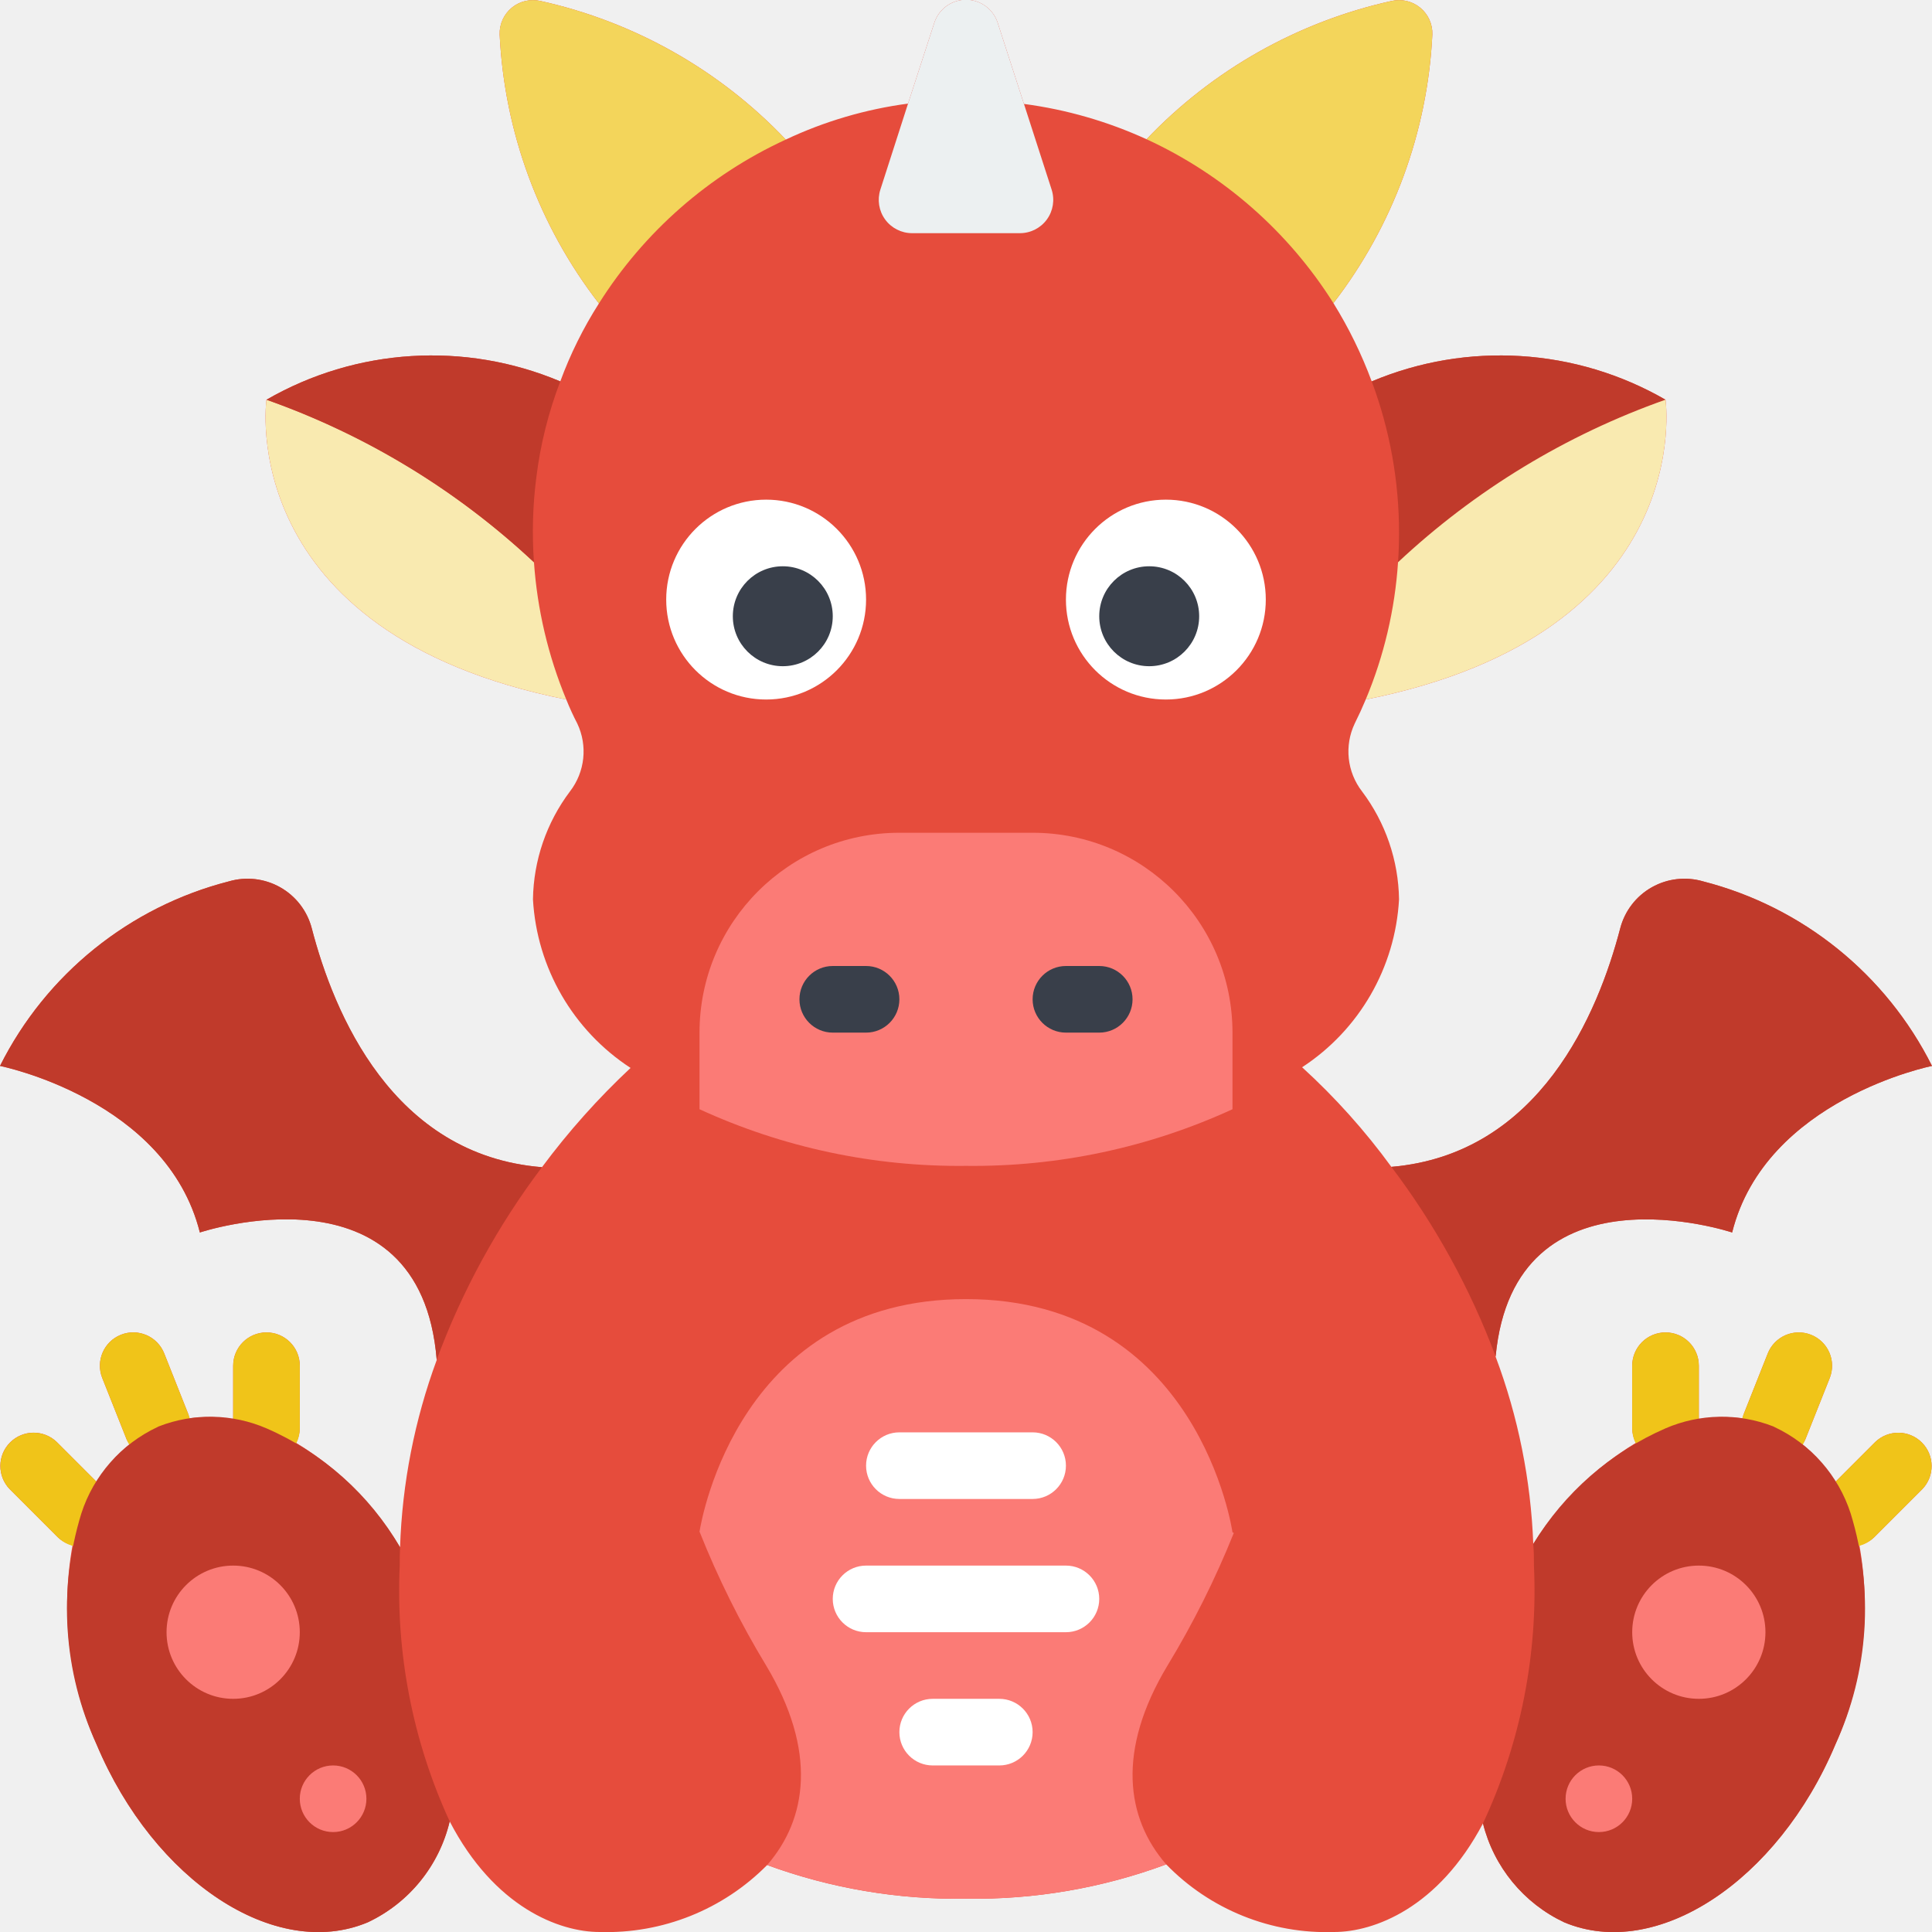
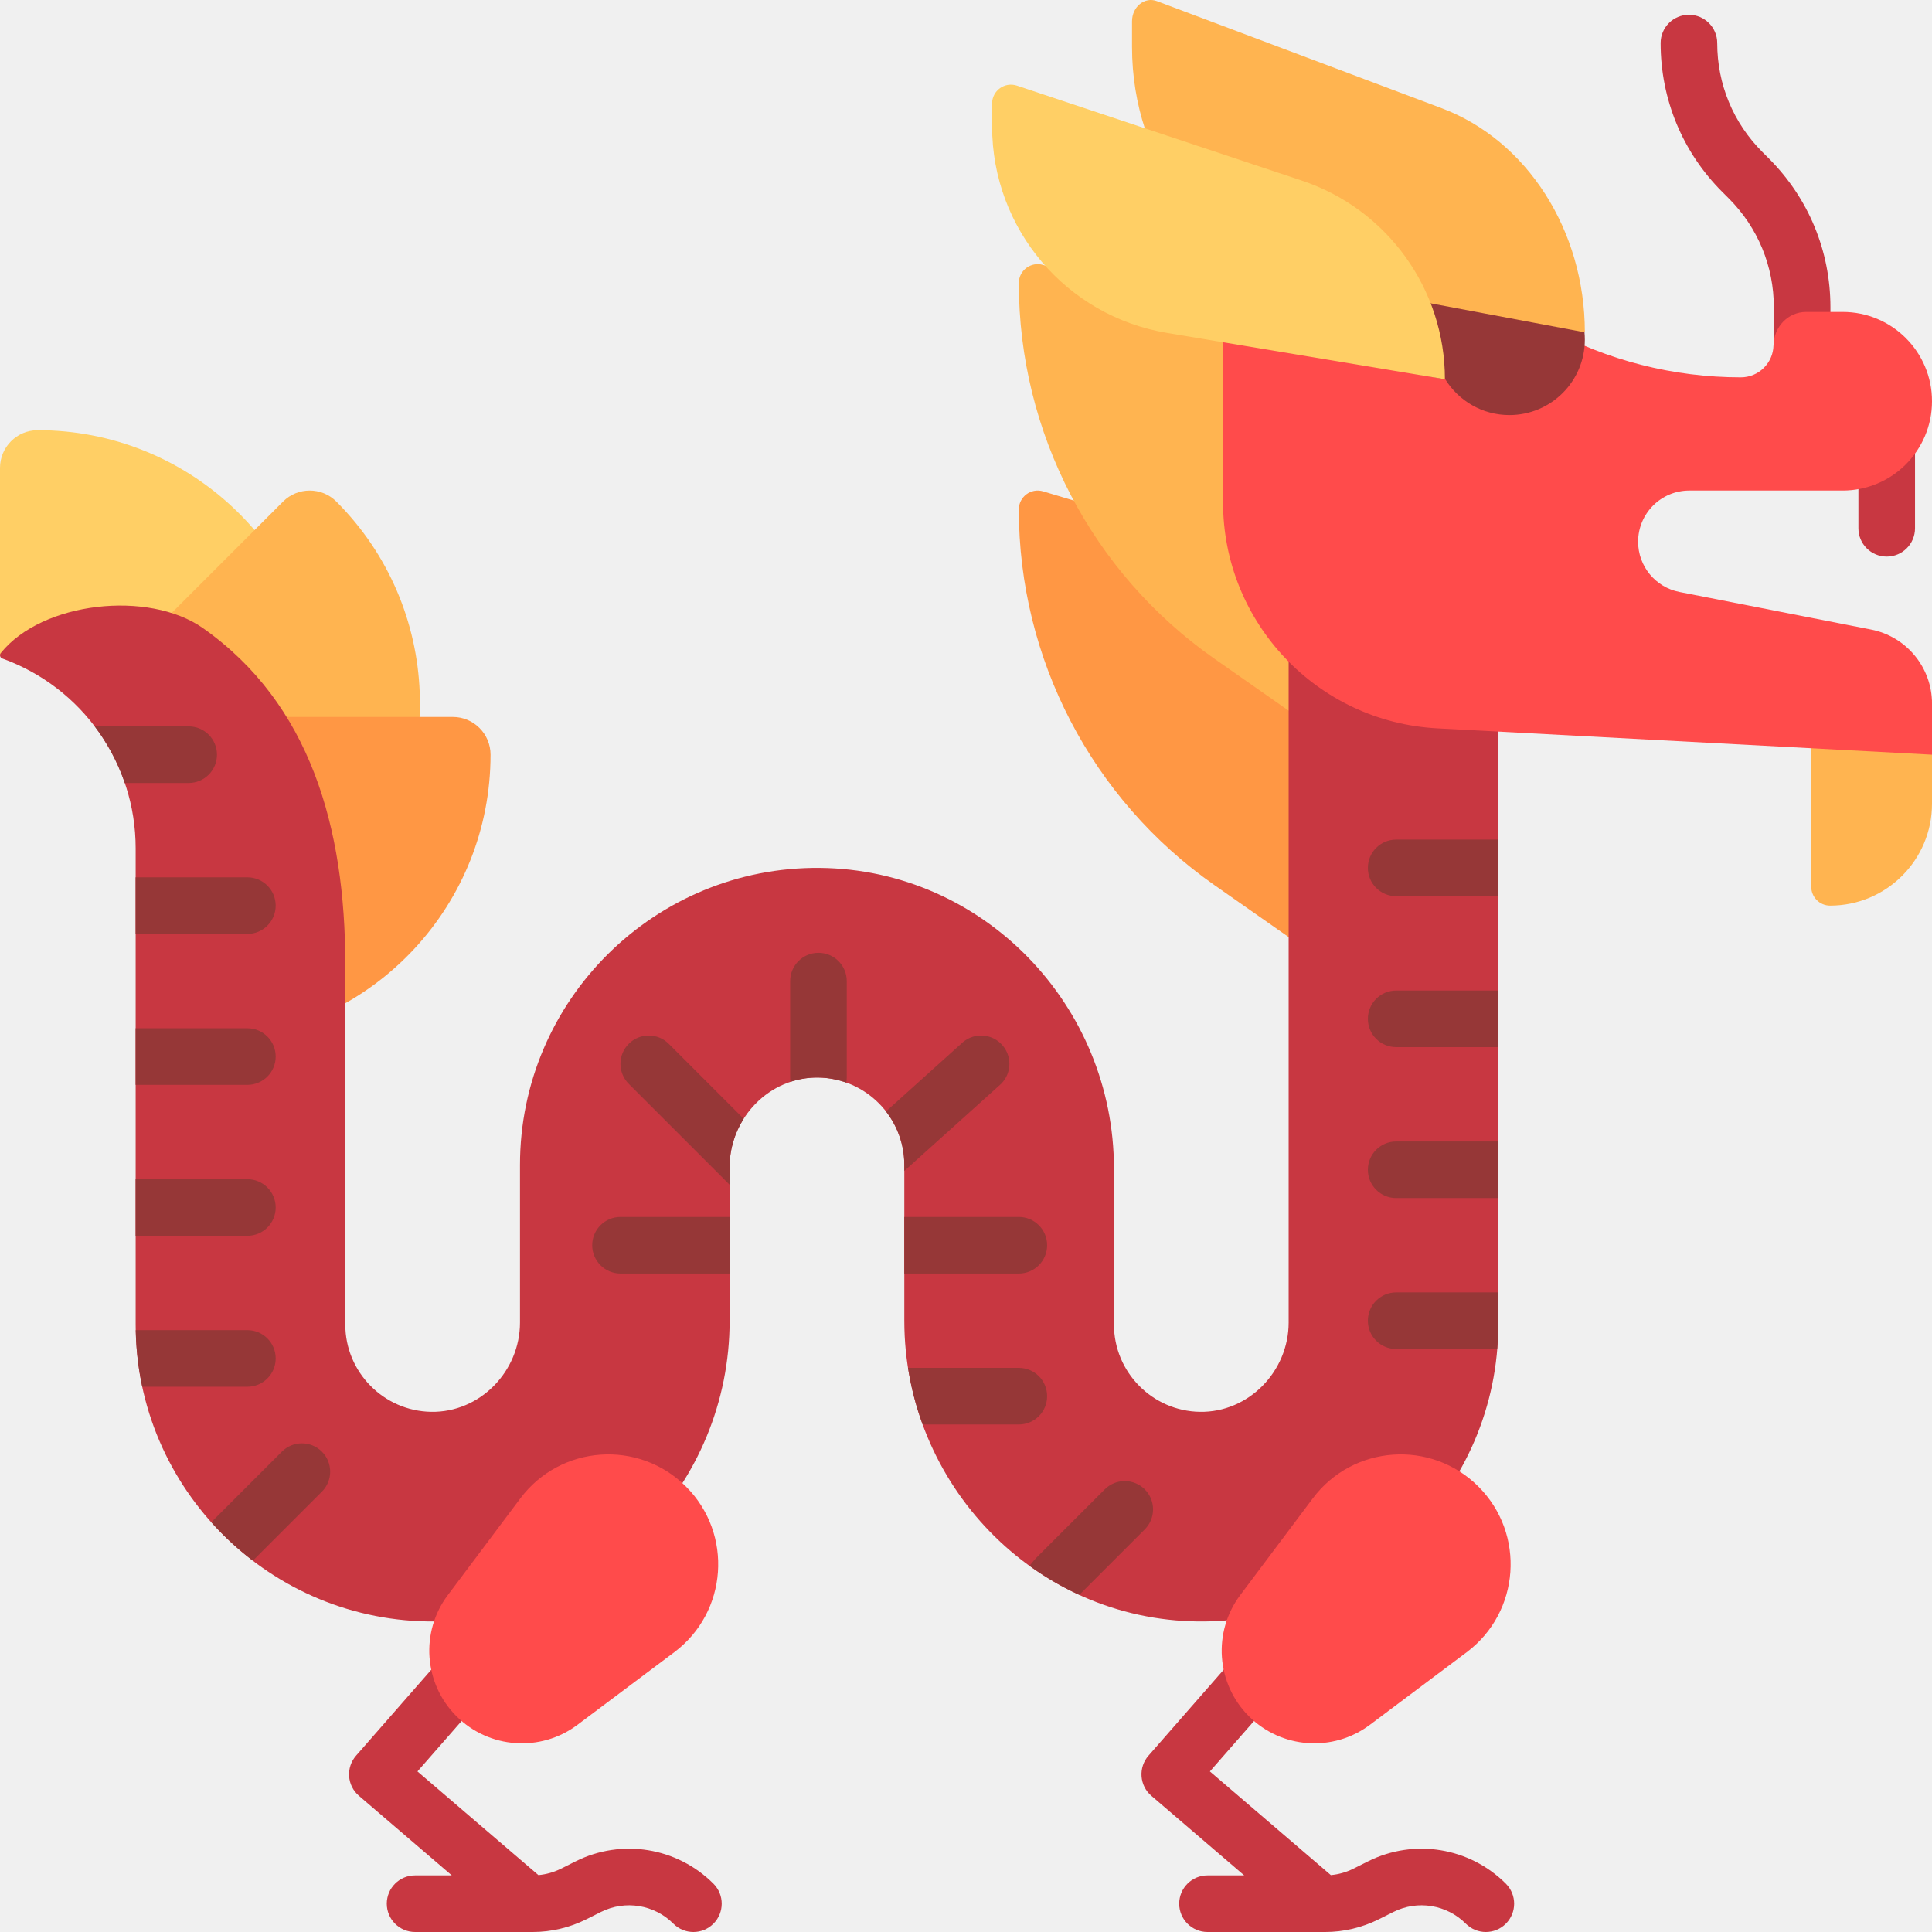
- <svg xmlns="http://www.w3.org/2000/svg" height="512" viewBox="0 0 58 58" width="512">
-   <g id="Page-1" fill="none" fill-rule="evenodd">
-     <g id="025---Dragon" fill-rule="nonzero" transform="translate(0 -1)">
-       <path id="Shape" d="m56.293 44.293-1.2 1.2c-.259-.432-.591-.815-.983-1.132.034-.047.064-.097.088-.15l.731-1.84c.204-.514-.047-1.095-.561-1.299s-1.095.047-1.299.561l-.73 1.84c-.009.036-.015.073-.02.11-.438-.06-.883-.051-1.319.027v-1.61c0-.552-.448-1-1-1s-1 .448-1 1v1.88c.002.152.04.301.11.436-1.249.758-2.303 1.797-3.08 3.034-.073-1.922-.454-3.819-1.13-5.62v-.01c.56-5.9 7.1-3.72 7.1-3.72 1-4 6-5 6-5-1.38-2.754-3.886-4.775-6.87-5.54-.517-.152-1.074-.088-1.544.178s-.811.71-.946 1.232c-.66 2.53-2.41 6.78-6.87 7.16-.79-1.084-1.688-2.086-2.68-2.99 1.717-1.121 2.797-2.993 2.91-5.04-.017-1.17-.406-2.305-1.11-3.24-.452-.584-.537-1.373-.22-2.04.12-.24.23-.48.33-.72 10-2 9-9 9-9-2.692-1.553-5.956-1.757-8.82-.55-.304-.82-.689-1.607-1.15-2.35 1.789-2.321 2.826-5.133 2.97-8.06.012-.312-.123-.612-.365-.81s-.561-.272-.865-.2c-2.808.623-5.367 2.067-7.35 4.15-1.167-.534-2.407-.892-3.68-1.06l-.79-2.44c-.135-.41-.518-.688-.95-.688s-.815.277-.95.688l-.79 2.43c-1.272.169-2.51.533-3.67 1.08l-.01-.01c-1.983-2.083-4.542-3.527-7.35-4.15-.304-.072-.624.002-.865.2s-.376.498-.365.81c.144 2.932 1.184 5.749 2.98 8.07-.47.736-.859 1.521-1.16 2.34-2.864-1.207-6.128-1.003-8.82.55 0 0-1 7 9 9 .098.245.208.486.33.72.317.667.232 1.456-.22 2.04-.704.935-1.093 2.07-1.11 3.24.116 2.057 1.204 3.935 2.93 5.06-.974.912-1.864 1.909-2.66 2.98-4.49-.36-6.25-4.63-6.91-7.17-.136-.522-.477-.967-.946-1.232s-1.026-.33-1.544-.178c-2.984.765-5.49 2.786-6.87 5.54 0 0 5 1 6 5 0 0 6.62-2.21 7.11 3.82v.01c-.664 1.803-1.036 3.7-1.1 5.62-.77-1.283-1.841-2.359-3.12-3.134.07-.135.107-.284.11-.436v-1.88c0-.552-.448-1-1-1s-1 .448-1 1v1.61c-.436-.079-.881-.089-1.32-.029-.005-.037-.011-.074-.02-.11l-.73-1.84c-.204-.514-.785-.765-1.299-.561-.514.204-.765.785-.561 1.299l.73 1.839c.025.053.055.104.089.151-.392.317-.725.7-.984 1.132l-1.2-1.2c-.392-.379-1.016-.374-1.402.012-.386.386-.391 1.009-.012 1.402l1.44 1.44c.125.119.279.203.447.242-.364 2.022-.112 4.106.722 5.983 1.73 4.11 5.37 6.5 8.14 5.34 1.239-.583 2.144-1.698 2.46-3.03 1.34 2.58 3.29 3.32 4.5 3.32 1.883.058 3.706-.67 5.03-2.01 1.911.7 3.935 1.043 5.97 1.01 2.05.032 4.088-.317 6.01-1.03 1.318 1.357 3.149 2.094 5.04 2.03 1.2 0 3.13-.72 4.47-3.26.326 1.306 1.222 2.397 2.44 2.97 2.77 1.16 6.41-1.23 8.14-5.34.833-1.877 1.084-3.96.72-5.981.168-.039.322-.123.447-.242l1.44-1.44c.379-.392.374-1.016-.012-1.402s-1.009-.391-1.402-.012z" fill="#e64c3c" />
-       <g fill="#f0c419">
-         <path id="Shape" d="m2.44 47.44c-.265-0-.52-.105-.707-.293l-1.44-1.44c-.379-.392-.374-1.016.012-1.402.386-.386 1.009-.391 1.402-.012l1.44 1.44c.286.286.371.716.217 1.09-.155.374-.519.617-.924.617z" />
-         <path id="Shape" d="m4.73 44.84c-.41 0-.779-.25-.93-.632l-.73-1.839c-.204-.514.047-1.095.561-1.299.514-.204 1.095.047 1.299.561l.73 1.84c.098.247.094.522-.011.766s-.303.436-.55.534c-.118.046-.243.069-.369.069z" />
-         <path id="Shape" d="m8 44.88c-.552 0-1-.448-1-1v-1.88c0-.552.448-1 1-1s1 .448 1 1v1.88c0 .552-.448 1-1 1z" />
-         <path id="Shape" d="m55.56 47.44c-.404-0-.769-.244-.924-.617-.155-.374-.069-.804.217-1.09l1.44-1.44c.392-.379 1.016-.374 1.402.012s.391 1.009.012 1.402l-1.44 1.44c-.187.188-.442.293-.707.293z" />
-         <path id="Shape" d="m53.27 44.84c-.331 0-.641-.164-.828-.438-.186-.274-.225-.623-.102-.931l.73-1.84c.132-.332.431-.569.785-.621s.708.089.93.369.277.658.145.99l-.731 1.84c-.151.381-.519.631-.929.631z" />
-         <path id="Shape" d="m50 44.88c-.552 0-1-.448-1-1v-1.88c0-.552.448-1 1-1s1 .448 1 1v1.88c0 .552-.448 1-1 1z" />
-       </g>
-       <path id="Shape" d="m23.59 5.19c-2.307 1.062-4.256 2.771-5.61 4.92-1.796-2.321-2.836-5.138-2.98-8.07-.012-.312.123-.612.365-.81s.561-.272.865-.2c2.808.623 5.367 2.067 7.35 4.15z" fill="#f3d55b" />
-       <path id="Shape" d="m43 2.04c-.144 2.927-1.181 5.739-2.97 8.06-1.354-2.149-3.303-3.858-5.61-4.92 1.983-2.083 4.542-3.527 7.35-4.15.304-.072.624.002.865.2s.376.498.365.81z" fill="#f3d55b" />
-       <path id="Shape" d="m40.03 10.1c-.006 0-.01.004-.01.01" fill="#e64c3c" />
-       <circle id="Oval" cx="23" cy="19" fill="#fff" r="3" />
-       <circle id="Oval" cx="35" cy="19" fill="#fff" r="3" />
-       <path id="Shape" d="m17 22c-10-2-9-9-9-9 2.985 1.054 5.719 2.716 8.03 4.88.099 1.417.426 2.808.97 4.12z" fill="#f9eab0" />
-       <path id="Shape" d="m16.1 15.34c-.108.842-.131 1.693-.07 2.54-2.311-2.164-5.045-3.826-8.03-4.88 2.692-1.553 5.956-1.757 8.82-.55-.357.93-.599 1.901-.72 2.89z" fill="#c03a2b" />
-       <path id="Shape" d="m41.97 17.88c.02-.29.03-.58.03-.88.002-1.554-.276-3.095-.82-4.55 2.864-1.207 6.128-1.003 8.82.55-2.985 1.054-5.719 2.716-8.03 4.88z" fill="#c03a2b" />
-       <path id="Shape" d="m41 22c.549-1.31.876-2.703.97-4.12 2.311-2.164 5.045-3.826 8.03-4.88 0 0 1 7-9 9z" fill="#f9eab0" />
-       <path id="Shape" d="m30.62 8h-3.24c-.32-0-.621-.154-.809-.413-.188-.259-.24-.593-.141-.897l.83-2.58.79-2.43c.135-.41.518-.688.95-.688s.815.277.95.688l.79 2.44.83 2.57c.099.304.047.638-.141.897-.188.259-.489.413-.809.413z" fill="#ecf0f1" />
-       <path id="Shape" d="m20 43c.106 1.374.444 2.719 1 3.98" fill="#e64c3c" />
-       <path id="Shape" d="m37 32v2.3c-2.508 1.152-5.24 1.732-8 1.7-2.76.032-5.492-.548-8-1.7v-2.3c0-3.314 2.686-6 6-6h4c3.314 0 6 2.686 6 6z" fill="#fb7b76" />
-       <path id="Shape" d="m38.05 43c-.108 1.387-.449 2.747-1.01 4.02" fill="#e64c3c" />
-       <path id="Shape" d="m35.05 51c-1.54 2.56-1.24 4.59-.04 5.97-1.922.713-3.96 1.062-6.01 1.03-2.035.033-4.059-.31-5.97-1.01 1.2-1.38 1.51-3.42-.03-5.99-.777-1.282-1.446-2.627-2-4.02.07-.42 1.22-6.98 8-6.98 7 0 8 7 8 7l.04.02c-.553 1.379-1.219 2.71-1.99 3.98z" fill="#fb7b76" />
-       <path id="Shape" d="m16.27 36.04c-1.331 1.762-2.395 3.709-3.16 5.78-.49-6.03-7.11-3.82-7.11-3.82-1-4-6-5-6-5 1.38-2.754 3.886-4.775 6.87-5.54.517-.152 1.074-.088 1.544.178s.811.71.946 1.232c.66 2.54 2.42 6.81 6.91 7.17z" fill="#c03a2b" />
-       <path id="Shape" d="m13.5 55.68c-.316 1.332-1.221 2.447-2.46 3.03-2.77 1.16-6.41-1.23-8.14-5.34-.999-2.175-1.163-4.642-.46-6.93.369-1.147 1.199-2.089 2.29-2.6.01-.01.03-.01.04-.02 1.043-.405 2.203-.383 3.23.06 1.683.732 3.088 1.983 4.01 3.57-.01.18-.01.37-.01.55-.121 2.643.393 5.277 1.5 7.68z" fill="#c03a2b" />
-       <path id="Shape" d="m58 33s-5 1-6 5c0 0-6.54-2.18-7.1 3.72-.763-2.038-1.817-3.955-3.13-5.69 4.46-.38 6.21-4.63 6.87-7.16.136-.522.477-.967.946-1.232s1.026-.33 1.544-.178c2.984.765 5.49 2.786 6.87 5.54z" fill="#c03a2b" />
-       <path id="Shape" d="m41.77 36.03c-.012.008-.026.011-.04.01" fill="#e64c3c" />
-       <path id="Shape" d="m44.89 41.83v-.01c0-.03.01-.06.01-.09" fill="#e64c3c" />
-       <path id="Shape" d="m55.1 53.37c-1.73 4.11-5.37 6.5-8.14 5.34-1.218-.573-2.114-1.664-2.44-2.97 1.128-2.418 1.653-5.074 1.53-7.74 0-.21 0-.42-.02-.63v-.02c.934-1.538 2.321-2.75 3.97-3.47 1.027-.443 2.187-.465 3.23-.06.01.01.03.01.04.02 1.091.511 1.921 1.453 2.29 2.6.703 2.288.539 4.755-.46 6.93z" fill="#c03a2b" />
-       <circle id="Oval" cx="7" cy="50" fill="#fb7b76" r="2" />
-       <circle id="Oval" cx="10" cy="55" fill="#fb7b76" r="1" />
-       <circle id="Oval" cx="51" cy="50" fill="#fb7b76" r="2" />
-       <circle id="Oval" cx="48" cy="55" fill="#fb7b76" r="1" />
-       <path id="Shape" d="m31 46h-4c-.552 0-1-.448-1-1s.448-1 1-1h4c.552 0 1 .448 1 1s-.448 1-1 1z" fill="#fff" />
-       <path id="Shape" d="m30 54h-2c-.552 0-1-.448-1-1s.448-1 1-1h2c.552 0 1 .448 1 1s-.448 1-1 1z" fill="#fff" />
-       <path id="Shape" d="m32 50h-6c-.552 0-1-.448-1-1s.448-1 1-1h6c.552 0 1 .448 1 1s-.448 1-1 1z" fill="#fff" />
-       <circle id="Oval" cx="23.5" cy="19.5" fill="#393f4a" r="1.5" />
-       <circle id="Oval" cx="34.5" cy="19.5" fill="#393f4a" r="1.5" />
-       <path id="Shape" d="m26 32h-1c-.552 0-1-.448-1-1s.448-1 1-1h1c.552 0 1 .448 1 1s-.448 1-1 1z" fill="#393f4a" />
-       <path id="Shape" d="m33 32h-1c-.552 0-1-.448-1-1s.448-1 1-1h1c.552 0 1 .448 1 1s-.448 1-1 1z" fill="#393f4a" />
-     </g>
-   </g>
+ <svg xmlns="http://www.w3.org/2000/svg" version="1.1" id="Capa_1" x="0px" y="0px" viewBox="0 0 512 512" style="enable-background:new 0 0 512 512;" xml:space="preserve">
+   <path style="fill:#C83741;" d="M189.063,499.196c2.93,2.929,2.93,7.678,0.001,10.607c-1.465,1.464-3.385,2.197-5.304,2.197  s-3.839-0.732-5.303-2.196c-5.068-5.067-12.778-6.319-19.187-3.114l-3.943,1.972c-4.37,2.184-9.26,3.338-14.142,3.338H110  c-4.143,0-7.5-3.358-7.5-7.5s3.357-7.5,7.5-7.5h9.726L95.12,475.909c-1.521-1.303-2.456-3.16-2.6-5.157s0.518-3.969,1.836-5.476  l40-45.714c2.728-3.116,7.466-3.432,10.583-0.706c3.117,2.728,3.434,7.466,0.706,10.583l-35.011,40.012l32.052,27.474  c2.059-0.188,4.085-0.755,5.934-1.679l3.942-1.972C164.754,487.177,179.423,489.558,189.063,499.196z M362.563,493.273l-3.942,1.972  c-1.849,0.924-3.875,1.491-5.934,1.679l-32.052-27.474l35.011-40.012c2.728-3.118,2.411-7.855-0.706-10.583  c-3.117-2.727-7.855-2.411-10.583,0.706l-40,45.714c-1.318,1.507-1.979,3.479-1.836,5.476s1.079,3.854,2.6,5.157L329.726,497H320  c-4.143,0-7.5,3.358-7.5,7.5s3.357,7.5,7.5,7.5h31.187c4.882,0,9.771-1.154,14.142-3.338l3.943-1.972  c6.408-3.205,14.118-1.953,19.187,3.114c1.464,1.464,3.384,2.196,5.303,2.196s3.839-0.732,5.304-2.197  c2.929-2.929,2.929-7.678-0.001-10.607C389.423,489.558,374.754,487.177,362.563,493.273z M500,112.5c-4.143,0-7.5,3.358-7.5,7.5v20  c0,4.142,3.357,7.5,7.5,7.5s7.5-3.358,7.5-7.5v-20C507.5,115.858,504.143,112.5,500,112.5z M467.029,40.255  c-7.703-7.703-11.945-17.945-11.945-28.839c0-4.142-3.357-7.5-7.5-7.5s-7.5,3.358-7.5,7.5c0,14.901,5.803,28.91,16.338,39.444  l1.717,1.717c7.703,7.703,11.945,17.945,11.945,28.839v10c0,4.142,3.357,7.5,7.5,7.5s7.5-3.358,7.5-7.5v-10  c0-14.901-5.803-28.91-16.338-39.444L467.029,40.255z" />
+   <path style="fill:#FFCF65;" d="M85.369,183.796L90,244.003l-50-70.336l-40-0.164v-49.5c0-5.523,4.477-10,10-10l0,0  C49.499,114.003,82.339,144.413,85.369,183.796z" />
+   <path style="fill:#FF9744;" d="M370,268.283l-48.159-33.711C289.35,211.828,270,174.663,270,135.003l0,0  c0-3.349,3.229-5.752,6.437-4.789L370,158.283V268.283z" />
+   <path style="fill:#FFB450;" d="M512,185.5V213c0,14.912-12.088,27-27,27c-2.761,0-5-2.239-5-5v-49.5H512z M89.144,132.929  c-3.905-3.905-10.237-3.905-14.142,0L40,167.931l28.168,28.4l-14.38,85.09l39.297-45.847  C118.792,205.584,117.074,160.859,89.144,132.929L89.144,132.929z M270,75.003L270,75.003c0,39.66,19.35,76.825,51.841,99.569  L370,208.283v-110l-93.563-28.069C273.229,69.252,270,71.654,270,75.003z" />
+   <path style="fill:#FF9744;" d="M130,200L130,200c0,39.499-30.411,72.339-69.794,75.369L60,275.385v-38.037L70.336,230l0.164-40H120  C125.523,190,130,194.477,130,200z" />
+   <path style="fill:#C83741;" d="M397.06,160v191.003c0,43.656-35.729,79.124-79.48,78.7c-43.328-0.42-77.927-36.374-77.927-79.704  v-41.296c0-12.631-10.169-22.932-22.751-23.145c-12.948-0.219-23.545,10.721-23.545,23.671V350c0,43.33-34.599,79.283-77.927,79.704  c-43.752,0.424-79.48-35.044-79.48-78.7V224.815c0-22.615-14.143-42.665-35.328-50.299c-0.6-0.216-0.817-0.948-0.418-1.446l0,0  c10.969-13.686,39.232-16.709,53.576-6.617c28.484,20.042,37.725,52.985,37.725,89.145v95.406c0,12.631,10.169,22.932,22.751,23.145  c12.948,0.219,23.546-10.721,23.546-23.671v-41.774c0-43.656,35.728-79.124,79.48-78.7c43.328,0.42,77.927,36.374,77.927,79.704  v41.296c0,12.631,10.169,22.932,22.751,23.145c12.948,0.219,23.545-10.721,23.545-23.671V160H397.06z" />
+   <path style="fill:#FF4B4B;" d="M434.118,143.565L434.118,143.565c0,6.486,4.591,12.064,10.955,13.312l50.775,9.956  c9.384,1.84,16.152,10.064,16.152,19.626V200l-131.071-6.976c-31.853-1.695-56.811-28.017-56.811-59.915V40l86.107,46.968  C425.903,95.519,443.475,100,461.333,100l0,0c4.728,0,8.571-3.785,8.665-8.49c0.097-4.855,3.811-8.843,8.667-8.843h9.668  c13.071,0,23.667,10.596,23.667,23.667l0,0c0,13.07-10.596,23.666-23.667,23.666h-40.65  C440.191,130,434.118,136.073,434.118,143.565z M181.801,393.96c-12.534-12.534-33.264-11.061-43.899,3.12l-19.23,25.641  c-7.33,9.773-6.358,23.45,2.28,32.089l0,0c8.639,8.639,22.315,9.611,32.089,2.281l25.641-19.231  C192.862,427.224,194.335,406.494,181.801,393.96L181.801,393.96z M391.801,393.96c-12.534-12.534-33.264-11.061-43.899,3.12  l-19.23,25.641c-7.33,9.773-6.358,23.45,2.28,32.089l0,0c8.639,8.639,22.315,9.611,32.089,2.281l25.641-19.231  C402.862,427.224,404.335,406.494,391.801,393.96L391.801,393.96z" />
+   <path style="fill:#963737;" d="M420,90L420,90c0,11.046-8.954,20-20,20c-7.167,0-13.435-3.782-16.966-9.447l-36.66-6.893  c-8.214-1.544-15.749-5.082-22.256-10.119V55.48c6.506,5.037,14.043,8.57,22.256,10.114L380,71.916V70h20  C411.046,70,420,78.954,420,90z" />
+   <path style="fill:#FFB450;" d="M420,88.067l-73.627-13.843C319.613,69.192,300,43.074,300,12.47V5.645  c0-3.85,3.344-6.568,6.581-5.351l75.472,28.38C404.714,37.195,420,61.119,420,88.067L420,88.067z" />
+   <path style="fill:#FFCF65;" d="M382.917,100.5L309.29,88.229c-26.76-4.46-46.373-27.613-46.373-54.742v-6.05  c0-3.413,3.343-5.823,6.581-4.743l75.472,25.157C367.631,55.405,382.917,76.612,382.917,100.5L382.917,100.5z" />
+   <path style="fill:#963737;" d="M303.377,394.697c2.929,2.929,2.929,7.678-0.001,10.606l-17.348,17.348  c-4.66-2.137-9.072-4.719-13.192-7.693c0.758-0.973,1.406-1.735,1.86-2.189l18.073-18.073  C295.7,391.767,300.448,391.768,303.377,394.697z M166.623,276.624c-2.929,2.929-2.929,7.678,0.001,10.606l26.732,26.733v-4.733  c0-4.653,1.374-9.043,3.728-12.753l-19.853-19.853C174.301,273.694,169.553,273.695,166.623,276.624z M216.901,252.5  c-4.143,0-7.5,3.358-7.5,7.5v25.559c0,0.387,0.039,0.765,0.095,1.136c2.332-0.773,4.82-1.18,7.405-1.137  c2.583,0.044,5.061,0.519,7.373,1.345c0.079-0.437,0.127-0.885,0.127-1.345V260C224.401,255.858,221.044,252.5,216.901,252.5z   M362.5,310c0,4.142,3.357,7.5,7.5,7.5h27.06v-15H370C365.857,302.5,362.5,305.858,362.5,310z M370,222.5  c-4.143,0-7.5,3.358-7.5,7.5s3.357,7.5,7.5,7.5h27.06v-15H370z M362.5,350c0,4.142,3.357,7.5,7.5,7.5h26.77  c0.176-2.145,0.29-4.307,0.29-6.497V342.5H370C365.857,342.5,362.5,345.858,362.5,350z M277.5,330c0-4.142-3.357-7.5-7.5-7.5  h-30.348v15H270C274.143,337.5,277.5,334.142,277.5,330z M362.5,270c0,4.142,3.357,7.5,7.5,7.5h27.06v-15H370  C365.857,262.5,362.5,265.858,362.5,270z M156.941,330c0,4.142,3.357,7.5,7.5,7.5h28.915v-15h-28.915  C160.299,322.5,156.941,325.858,156.941,330z M65.559,272.5h-29.61v15h29.61c4.143,0,7.5-3.358,7.5-7.5S69.701,272.5,65.559,272.5z   M239.652,310.314c0.117-0.103,0.236-0.202,0.348-0.314l25.304-22.77c2.929-2.929,2.929-7.677,0-10.606  c-2.93-2.929-7.678-2.929-10.607,0l-19.905,17.913c3.043,3.918,4.861,8.833,4.861,14.167v1.61H239.652z M73.059,360  c0-4.142-3.357-7.5-7.5-7.5H35.987c0.097,5.133,0.675,10.149,1.714,15h27.858C69.701,367.5,73.059,364.142,73.059,360z   M74.696,384.697L56.624,402.77c-0.214,0.214-0.408,0.44-0.591,0.673c3.327,3.715,7,7.109,10.97,10.139  c0.075-0.069,0.154-0.132,0.227-0.205l18.073-18.073c2.929-2.929,2.929-7.677,0-10.606  C82.374,381.768,77.626,381.768,74.696,384.697z M73.059,320c0-4.142-3.357-7.5-7.5-7.5h-29.61v15h29.61  C69.701,327.5,73.059,324.142,73.059,320z M35.949,247.5h29.61c4.143,0,7.5-3.358,7.5-7.5s-3.357-7.5-7.5-7.5h-29.61  C35.949,232.5,35.949,247.5,35.949,247.5z M277.5,370c0-4.142-3.357-7.5-7.5-7.5h-29.364c0.813,5.175,2.119,10.193,3.874,15H270  C274.143,377.5,277.5,374.142,277.5,370z M57.5,200c0-4.142-3.357-7.5-7.5-7.5H25.097c3.426,4.518,6.122,9.58,7.974,15H50  C54.143,207.5,57.5,204.142,57.5,200z" />
+   <g>
+ </g>
+   <g>
+ </g>
+   <g>
+ </g>
+   <g>
+ </g>
+   <g>
+ </g>
+   <g>
+ </g>
+   <g>
+ </g>
+   <g>
+ </g>
+   <g>
+ </g>
+   <g>
+ </g>
+   <g>
+ </g>
+   <g>
+ </g>
+   <g>
+ </g>
+   <g>
+ </g>
+   <g>
+ </g>
</svg>
